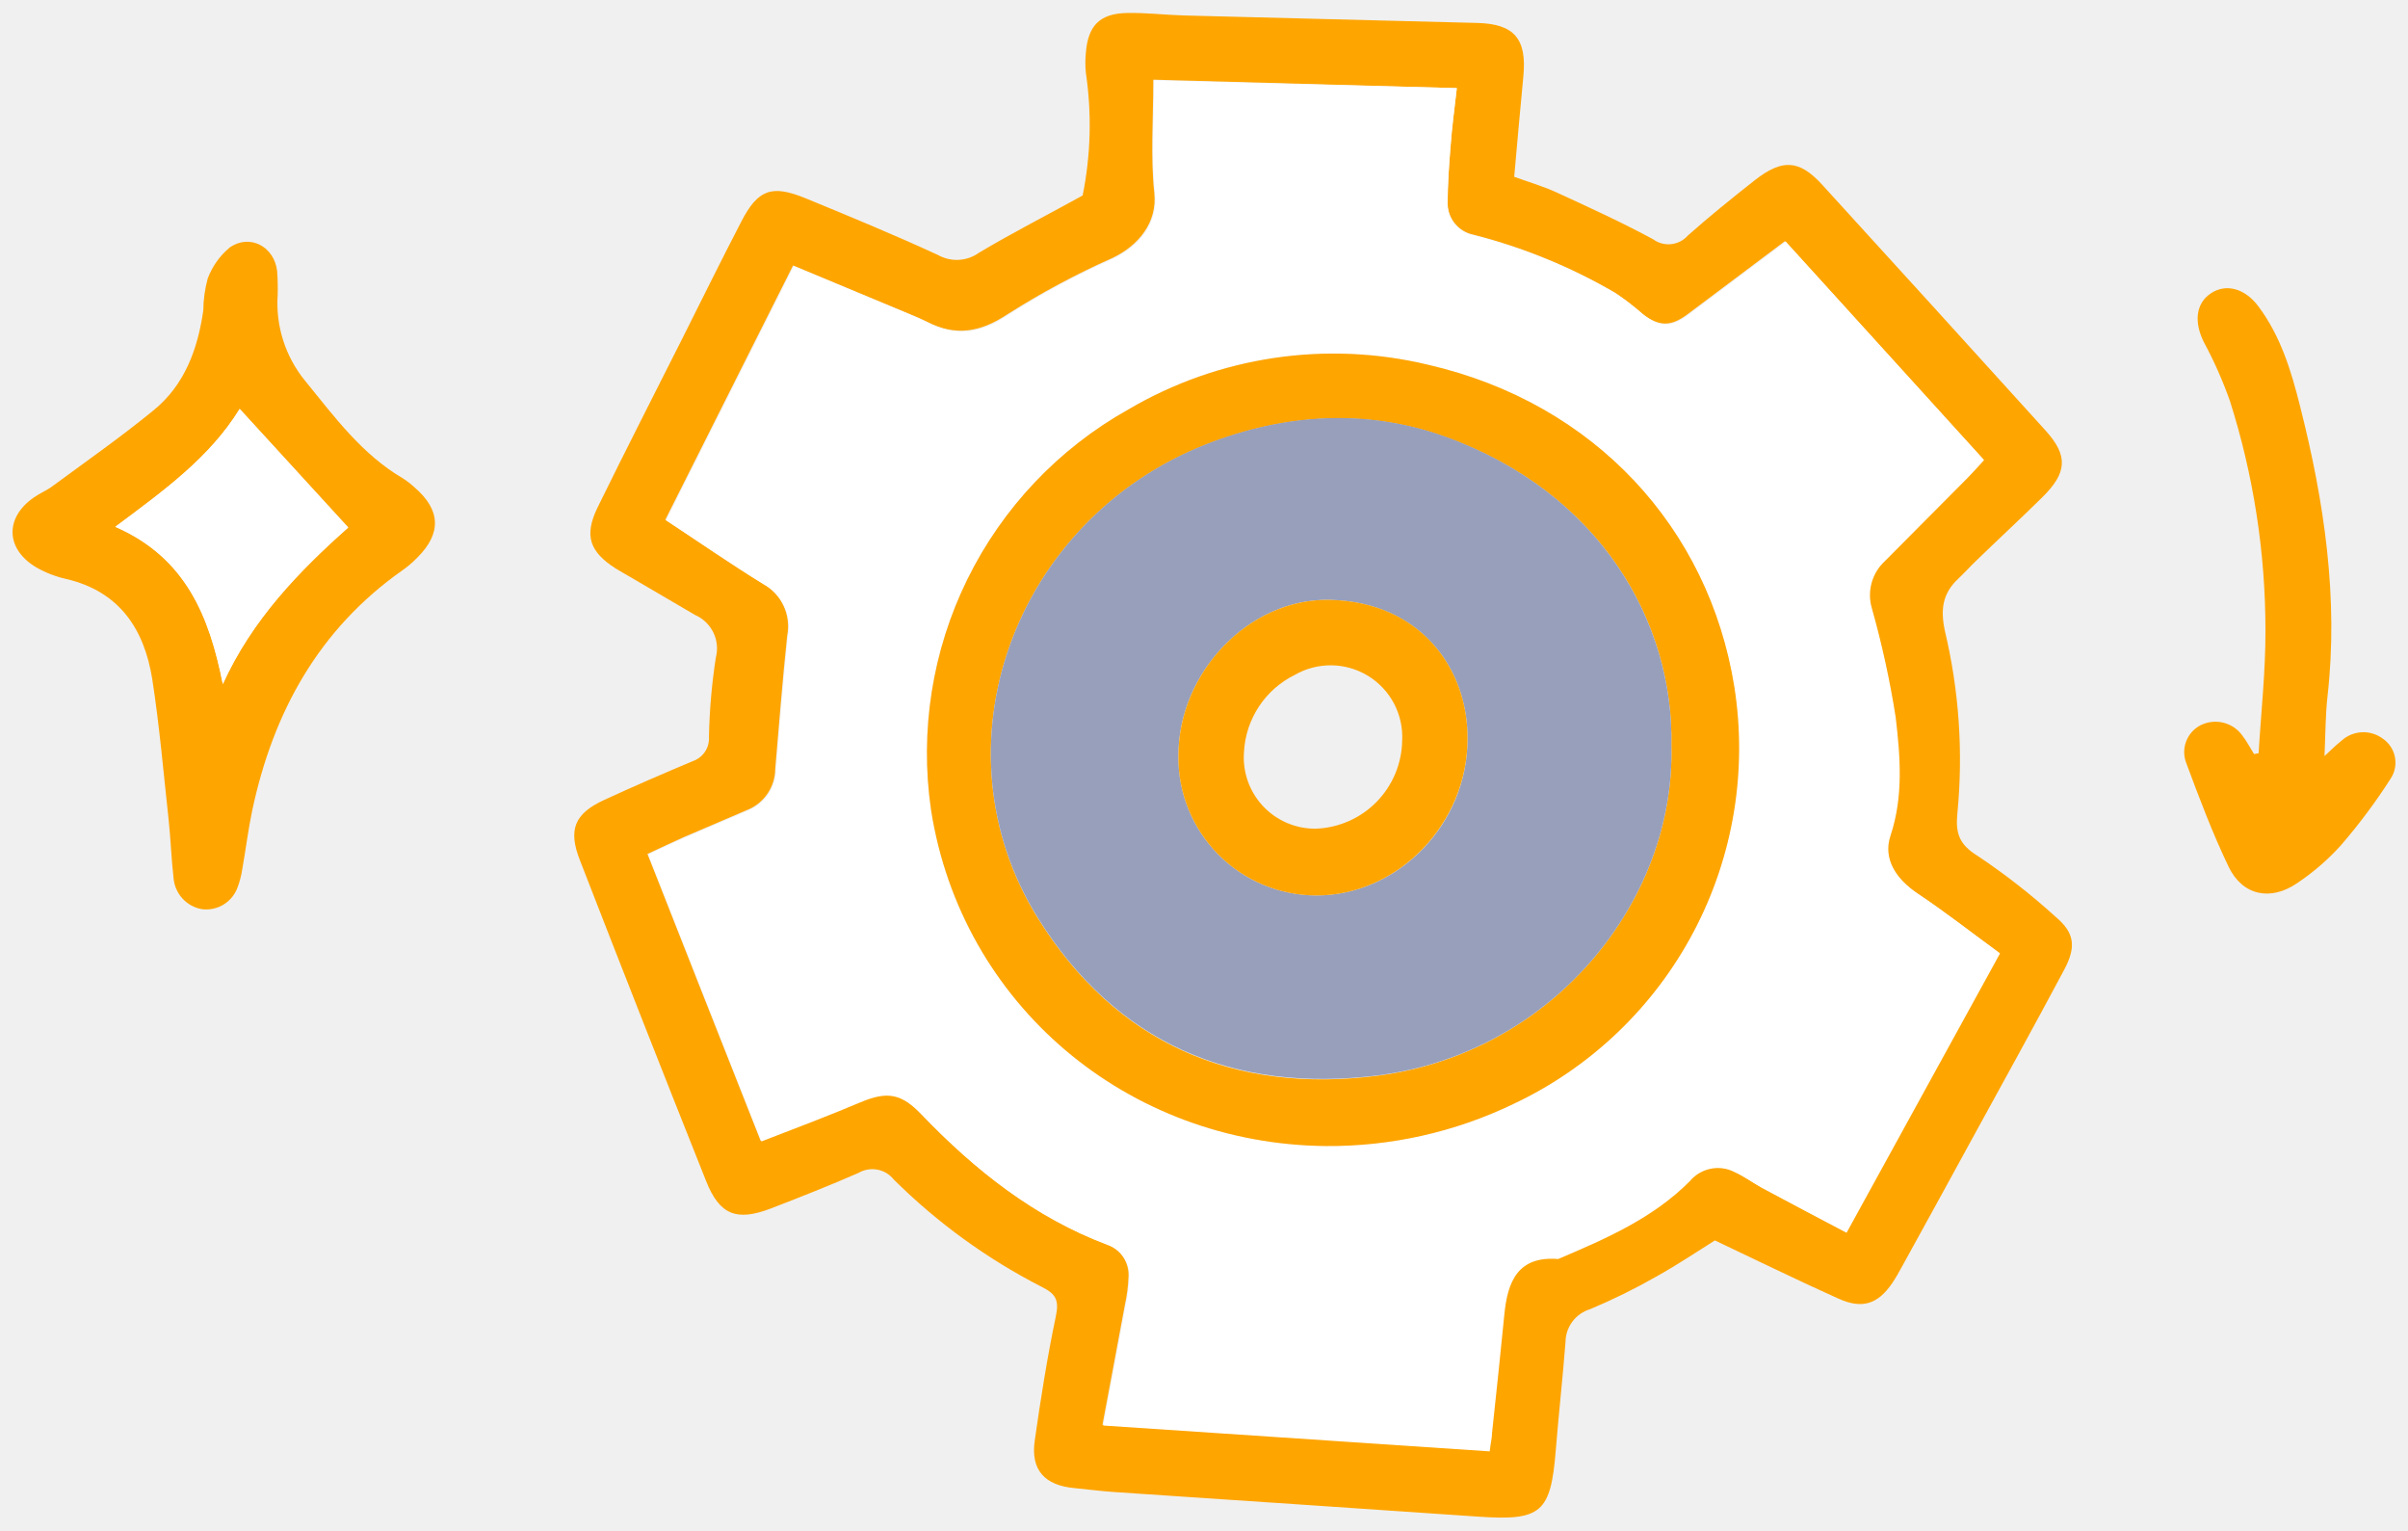
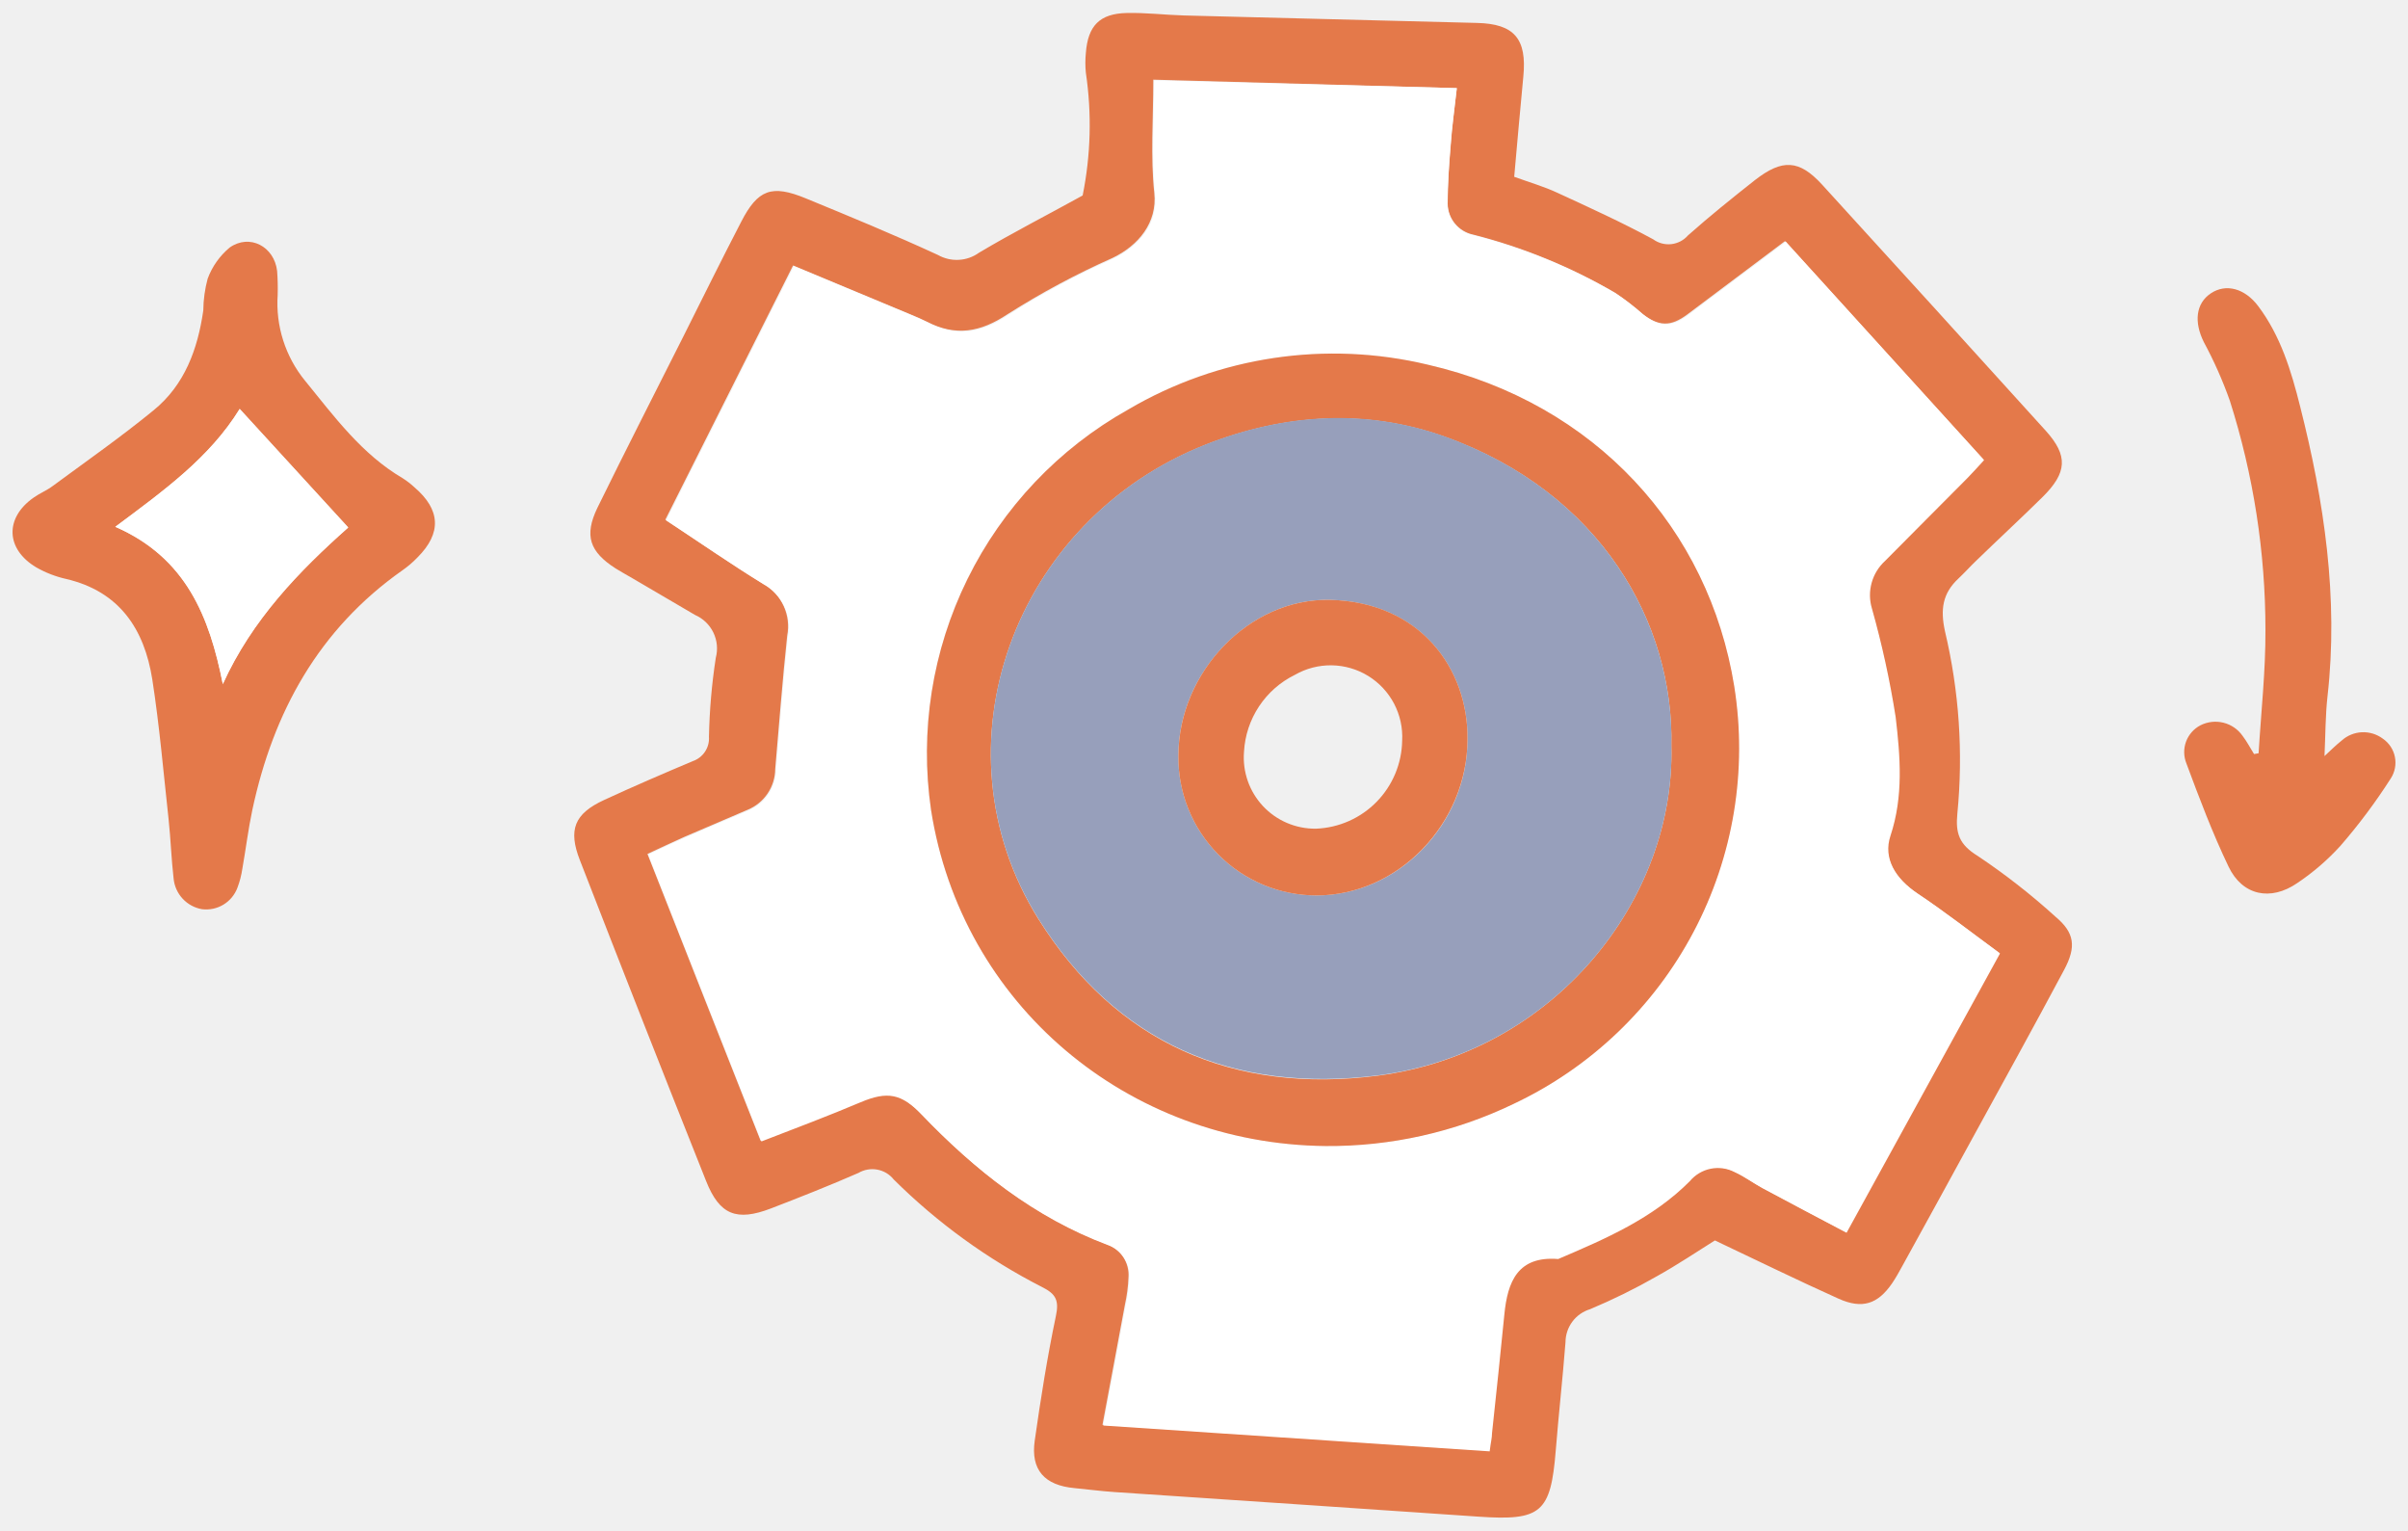
<svg xmlns="http://www.w3.org/2000/svg" width="96" height="61" viewBox="0 0 96 61" fill="none">
  <g clip-path="url(#clip0_2192_19881)">
-     <path d="M43.162 7.791C43.488 6.18 43.531 4.524 43.29 2.899C43.264 2.636 43.264 2.372 43.29 2.11C43.373 1.02 43.846 0.543 44.916 0.518C45.673 0.5 46.433 0.594 47.193 0.616L58.887 0.914C60.371 0.95 60.877 1.547 60.731 3.048C60.604 4.356 60.491 5.665 60.367 7.046C60.975 7.268 61.546 7.431 62.077 7.678C63.365 8.271 64.657 8.86 65.905 9.536C66.113 9.689 66.372 9.758 66.629 9.73C66.887 9.701 67.124 9.578 67.294 9.383C68.157 8.616 69.059 7.893 69.965 7.177C71.056 6.33 71.726 6.362 72.635 7.351C75.619 10.62 78.592 13.891 81.556 17.165C82.459 18.164 82.411 18.84 81.429 19.811C80.559 20.669 79.661 21.497 78.777 22.355C78.537 22.584 78.318 22.831 78.078 23.056C77.445 23.645 77.35 24.285 77.54 25.157C78.105 27.537 78.272 29.993 78.034 32.427C77.958 33.205 78.104 33.655 78.835 34.106C79.933 34.839 80.975 35.653 81.953 36.541C82.702 37.17 82.786 37.726 82.291 38.653C81.08 40.925 79.835 43.175 78.598 45.432C77.681 47.111 76.761 48.788 75.837 50.462C75.71 50.695 75.582 50.927 75.433 51.145C74.862 51.978 74.24 52.181 73.301 51.76C71.682 51.033 70.081 50.248 68.368 49.437C67.677 49.87 66.883 50.404 66.054 50.865C65.194 51.357 64.305 51.795 63.391 52.178C63.109 52.264 62.862 52.437 62.686 52.673C62.51 52.909 62.414 53.195 62.412 53.49C62.299 54.944 62.139 56.368 62.023 57.811C61.823 60.29 61.441 60.617 58.948 60.446C54.097 60.114 49.255 59.787 44.421 59.465C43.894 59.429 43.37 59.36 42.842 59.309C41.642 59.2 41.085 58.582 41.252 57.415C41.489 55.751 41.751 54.089 42.096 52.447C42.227 51.829 42.096 51.571 41.55 51.298C39.367 50.183 37.37 48.736 35.631 47.009C35.468 46.803 35.235 46.663 34.976 46.615C34.717 46.567 34.45 46.614 34.223 46.747C33.074 47.249 31.906 47.711 30.738 48.161C29.363 48.688 28.686 48.419 28.151 47.071C26.453 42.813 24.776 38.551 23.119 34.284C22.643 33.066 22.901 32.43 24.08 31.885C25.259 31.34 26.427 30.838 27.613 30.337C27.813 30.27 27.986 30.138 28.104 29.962C28.222 29.787 28.278 29.577 28.264 29.366C28.285 28.311 28.376 27.258 28.537 26.215C28.626 25.879 28.591 25.523 28.44 25.21C28.288 24.897 28.03 24.649 27.711 24.51L25.23 23.056C25.004 22.922 24.771 22.799 24.546 22.657C23.501 21.988 23.283 21.345 23.818 20.236C24.935 17.957 26.092 15.696 27.234 13.428C28.002 11.895 28.762 10.357 29.552 8.834C30.214 7.551 30.767 7.347 32.12 7.904C33.889 8.631 35.649 9.357 37.392 10.161C37.645 10.304 37.933 10.372 38.224 10.356C38.514 10.341 38.793 10.243 39.029 10.073C40.343 9.288 41.729 8.583 43.162 7.791ZM58.079 3.513L45.978 3.175C45.978 4.76 45.862 6.243 46.018 7.693C46.142 8.867 45.392 9.786 44.345 10.284C42.899 10.926 41.503 11.675 40.168 12.523C39.077 13.25 38.091 13.41 36.952 12.821C36.745 12.716 36.533 12.629 36.319 12.538L31.618 10.579C29.894 14.01 28.202 17.379 26.525 20.712C27.882 21.61 29.122 22.471 30.407 23.256C30.77 23.455 31.06 23.764 31.235 24.138C31.411 24.513 31.462 24.933 31.382 25.339C31.193 27.106 31.058 28.879 30.905 30.646C30.903 30.994 30.798 31.333 30.604 31.622C30.41 31.911 30.135 32.136 29.814 32.27C28.966 32.634 28.122 32.997 27.267 33.361C26.798 33.568 26.336 33.793 25.812 34.033C27.336 37.897 28.817 41.666 30.323 45.464C31.706 44.923 33.001 44.443 34.27 43.905C35.362 43.451 35.908 43.542 36.73 44.407C38.851 46.62 41.223 48.485 44.126 49.59C44.395 49.684 44.625 49.864 44.781 50.102C44.936 50.34 45.01 50.622 44.989 50.905C44.975 51.272 44.927 51.637 44.847 51.996C44.563 53.541 44.268 55.085 43.952 56.786L59.356 57.815C59.4 57.452 59.432 57.281 59.45 57.088C59.618 55.518 59.789 53.951 59.942 52.363C60.069 51.044 60.48 50.022 62.088 50.149C63.973 49.346 65.854 48.536 67.335 47.049C67.546 46.793 67.84 46.618 68.165 46.552C68.491 46.486 68.829 46.533 69.124 46.686C69.514 46.86 69.852 47.125 70.238 47.329C71.329 47.914 72.421 48.488 73.585 49.103C75.662 45.323 77.653 41.695 79.701 37.973C78.558 37.134 77.518 36.323 76.426 35.596C75.535 34.996 75.033 34.182 75.335 33.281C75.859 31.722 75.724 30.133 75.542 28.556C75.313 27.095 74.997 25.65 74.596 24.227C74.496 23.894 74.491 23.539 74.583 23.203C74.675 22.868 74.86 22.565 75.117 22.33C76.208 21.239 77.299 20.149 78.391 19.037C78.613 18.811 78.824 18.575 79.068 18.31L71.165 9.608L67.265 12.534C66.607 13.025 66.127 13.014 65.475 12.505C65.131 12.2 64.767 11.92 64.384 11.665C62.617 10.634 60.714 9.854 58.73 9.35C58.446 9.29 58.191 9.135 58.007 8.912C57.822 8.688 57.719 8.408 57.715 8.118C57.715 7.333 57.773 6.544 57.839 5.763C57.886 5.079 57.981 4.396 58.079 3.513Z" fill="orange" />
-     <path d="M11.07 11.753C10.986 12.99 11.376 14.213 12.161 15.173C13.329 16.605 14.421 18.102 16.058 19.062C16.225 19.169 16.382 19.29 16.527 19.425C17.56 20.312 17.619 21.243 16.643 22.217C16.461 22.407 16.26 22.579 16.043 22.73C12.707 25.078 10.892 28.378 10.058 32.289C9.895 33.059 9.8 33.844 9.662 34.622C9.624 34.882 9.558 35.136 9.465 35.382C9.36 35.662 9.164 35.899 8.908 36.054C8.652 36.209 8.351 36.273 8.054 36.236C7.758 36.185 7.488 36.039 7.283 35.819C7.079 35.6 6.952 35.32 6.922 35.022C6.831 34.237 6.806 33.444 6.722 32.659C6.518 30.795 6.358 28.923 6.071 27.073C5.754 25.078 4.768 23.573 2.64 23.075C2.221 22.981 1.819 22.826 1.447 22.613C0.221 21.886 0.184 20.636 1.345 19.829C1.585 19.658 1.869 19.546 2.105 19.367C3.455 18.372 4.834 17.408 6.129 16.347C7.366 15.337 7.883 13.912 8.105 12.371C8.109 11.943 8.168 11.518 8.279 11.106C8.458 10.623 8.76 10.196 9.156 9.866C9.953 9.303 10.935 9.826 11.048 10.8C11.072 11.117 11.079 11.435 11.07 11.753ZM4.597 20.996C7.417 22.228 8.348 24.579 8.883 27.258C10.047 24.689 11.932 22.748 13.882 21.017L9.556 16.293C8.359 18.241 6.544 19.553 4.597 20.996Z" fill="orange" />
-     <path d="M90.044 30.02C90.142 28.384 90.324 26.749 90.317 25.117C90.318 22.014 89.839 18.929 88.898 15.972C88.613 15.168 88.266 14.386 87.861 13.635C87.461 12.832 87.541 12.09 88.141 11.69C88.742 11.291 89.491 11.487 90.03 12.203C90.921 13.388 91.347 14.787 91.7 16.201C92.66 19.988 93.235 23.834 92.791 27.752C92.707 28.501 92.711 29.26 92.671 30.133C92.944 29.882 93.137 29.686 93.355 29.515C93.578 29.314 93.863 29.198 94.162 29.183C94.461 29.17 94.756 29.26 94.996 29.439C95.246 29.61 95.419 29.872 95.478 30.168C95.537 30.465 95.478 30.773 95.312 31.027C94.709 31.97 94.038 32.868 93.304 33.713C92.793 34.275 92.215 34.773 91.583 35.196C90.525 35.923 89.4 35.697 88.847 34.541C88.207 33.208 87.683 31.816 87.166 30.427C87.053 30.149 87.048 29.838 87.152 29.556C87.257 29.274 87.463 29.042 87.73 28.904C88.014 28.762 88.338 28.727 88.646 28.804C88.953 28.881 89.222 29.067 89.404 29.326C89.579 29.555 89.71 29.809 89.862 30.053L90.044 30.02Z" fill="orange" />
+     <path d="M43.162 7.791C43.488 6.18 43.531 4.524 43.29 2.899C43.264 2.636 43.264 2.372 43.29 2.11C43.373 1.02 43.846 0.543 44.916 0.518C45.673 0.5 46.433 0.594 47.193 0.616L58.887 0.914C60.371 0.95 60.877 1.547 60.731 3.048C60.604 4.356 60.491 5.665 60.367 7.046C60.975 7.268 61.546 7.431 62.077 7.678C63.365 8.271 64.657 8.86 65.905 9.536C66.113 9.689 66.372 9.758 66.629 9.73C66.887 9.701 67.124 9.578 67.294 9.383C68.157 8.616 69.059 7.893 69.965 7.177C71.056 6.33 71.726 6.362 72.635 7.351C75.619 10.62 78.592 13.891 81.556 17.165C82.459 18.164 82.411 18.84 81.429 19.811C80.559 20.669 79.661 21.497 78.777 22.355C78.537 22.584 78.318 22.831 78.078 23.056C77.445 23.645 77.35 24.285 77.54 25.157C78.105 27.537 78.272 29.993 78.034 32.427C77.958 33.205 78.104 33.655 78.835 34.106C79.933 34.839 80.975 35.653 81.953 36.541C82.702 37.17 82.786 37.726 82.291 38.653C81.08 40.925 79.835 43.175 78.598 45.432C77.681 47.111 76.761 48.788 75.837 50.462C75.71 50.695 75.582 50.927 75.433 51.145C74.862 51.978 74.24 52.181 73.301 51.76C71.682 51.033 70.081 50.248 68.368 49.437C67.677 49.87 66.883 50.404 66.054 50.865C65.194 51.357 64.305 51.795 63.391 52.178C63.109 52.264 62.862 52.437 62.686 52.673C62.51 52.909 62.414 53.195 62.412 53.49C62.299 54.944 62.139 56.368 62.023 57.811C61.823 60.29 61.441 60.617 58.948 60.446C54.097 60.114 49.255 59.787 44.421 59.465C43.894 59.429 43.37 59.36 42.842 59.309C41.642 59.2 41.085 58.582 41.252 57.415C41.489 55.751 41.751 54.089 42.096 52.447C42.227 51.829 42.096 51.571 41.55 51.298C39.367 50.183 37.37 48.736 35.631 47.009C35.468 46.803 35.235 46.663 34.976 46.615C34.717 46.567 34.45 46.614 34.223 46.747C33.074 47.249 31.906 47.711 30.738 48.161C29.363 48.688 28.686 48.419 28.151 47.071C26.453 42.813 24.776 38.551 23.119 34.284C22.643 33.066 22.901 32.43 24.08 31.885C25.259 31.34 26.427 30.838 27.613 30.337C27.813 30.27 27.986 30.138 28.104 29.962C28.222 29.787 28.278 29.577 28.264 29.366C28.285 28.311 28.376 27.258 28.537 26.215C28.626 25.879 28.591 25.523 28.44 25.21C28.288 24.897 28.03 24.649 27.711 24.51L25.23 23.056C25.004 22.922 24.771 22.799 24.546 22.657C23.501 21.988 23.283 21.345 23.818 20.236C24.935 17.957 26.092 15.696 27.234 13.428C28.002 11.895 28.762 10.357 29.552 8.834C30.214 7.551 30.767 7.347 32.12 7.904C33.889 8.631 35.649 9.357 37.392 10.161C37.645 10.304 37.933 10.372 38.224 10.356C38.514 10.341 38.793 10.243 39.029 10.073C40.343 9.288 41.729 8.583 43.162 7.791ZM58.079 3.513L45.978 3.175C45.978 4.76 45.862 6.243 46.018 7.693C46.142 8.867 45.392 9.786 44.345 10.284C42.899 10.926 41.503 11.675 40.168 12.523C39.077 13.25 38.091 13.41 36.952 12.821C36.745 12.716 36.533 12.629 36.319 12.538L31.618 10.579C29.894 14.01 28.202 17.379 26.525 20.712C27.882 21.61 29.122 22.471 30.407 23.256C30.77 23.455 31.06 23.764 31.235 24.138C31.411 24.513 31.462 24.933 31.382 25.339C31.193 27.106 31.058 28.879 30.905 30.646C30.903 30.994 30.798 31.333 30.604 31.622C30.41 31.911 30.135 32.136 29.814 32.27C28.966 32.634 28.122 32.997 27.267 33.361C26.798 33.568 26.336 33.793 25.812 34.033C27.336 37.897 28.817 41.666 30.323 45.464C31.706 44.923 33.001 44.443 34.27 43.905C35.362 43.451 35.908 43.542 36.73 44.407C38.851 46.62 41.223 48.485 44.126 49.59C44.395 49.684 44.625 49.864 44.781 50.102C44.936 50.34 45.01 50.622 44.989 50.905C44.975 51.272 44.927 51.637 44.847 51.996C44.563 53.541 44.268 55.085 43.952 56.786L59.356 57.815C59.4 57.452 59.432 57.281 59.45 57.088C59.618 55.518 59.789 53.951 59.942 52.363C60.069 51.044 60.48 50.022 62.088 50.149C63.973 49.346 65.854 48.536 67.335 47.049C67.546 46.793 67.84 46.618 68.165 46.552C68.491 46.486 68.829 46.533 69.124 46.686C69.514 46.86 69.852 47.125 70.238 47.329C71.329 47.914 72.421 48.488 73.585 49.103C75.662 45.323 77.653 41.695 79.701 37.973C78.558 37.134 77.518 36.323 76.426 35.596C75.535 34.996 75.033 34.182 75.335 33.281C75.859 31.722 75.724 30.133 75.542 28.556C75.313 27.095 74.997 25.65 74.596 24.227C74.496 23.894 74.491 23.539 74.583 23.203C74.675 22.868 74.86 22.565 75.117 22.33C76.208 21.239 77.299 20.149 78.391 19.037C78.613 18.811 78.824 18.575 79.068 18.31L71.165 9.608L67.265 12.534C66.607 13.025 66.127 13.014 65.475 12.505C65.131 12.2 64.767 11.92 64.384 11.665C62.617 10.634 60.714 9.854 58.73 9.35C58.446 9.29 58.191 9.135 58.007 8.912C57.822 8.688 57.719 8.408 57.715 8.118C57.715 7.333 57.773 6.544 57.839 5.763C57.886 5.079 57.981 4.396 58.079 3.513Z" fill="#e4794a" />
+     <path d="M11.07 11.753C10.986 12.99 11.376 14.213 12.161 15.173C13.329 16.605 14.421 18.102 16.058 19.062C16.225 19.169 16.382 19.29 16.527 19.425C17.56 20.312 17.619 21.243 16.643 22.217C16.461 22.407 16.26 22.579 16.043 22.73C12.707 25.078 10.892 28.378 10.058 32.289C9.895 33.059 9.8 33.844 9.662 34.622C9.624 34.882 9.558 35.136 9.465 35.382C9.36 35.662 9.164 35.899 8.908 36.054C8.652 36.209 8.351 36.273 8.054 36.236C7.758 36.185 7.488 36.039 7.283 35.819C7.079 35.6 6.952 35.32 6.922 35.022C6.831 34.237 6.806 33.444 6.722 32.659C6.518 30.795 6.358 28.923 6.071 27.073C5.754 25.078 4.768 23.573 2.64 23.075C2.221 22.981 1.819 22.826 1.447 22.613C0.221 21.886 0.184 20.636 1.345 19.829C1.585 19.658 1.869 19.546 2.105 19.367C3.455 18.372 4.834 17.408 6.129 16.347C7.366 15.337 7.883 13.912 8.105 12.371C8.109 11.943 8.168 11.518 8.279 11.106C8.458 10.623 8.76 10.196 9.156 9.866C9.953 9.303 10.935 9.826 11.048 10.8C11.072 11.117 11.079 11.435 11.07 11.753ZM4.597 20.996C7.417 22.228 8.348 24.579 8.883 27.258C10.047 24.689 11.932 22.748 13.882 21.017L9.556 16.293C8.359 18.241 6.544 19.553 4.597 20.996Z" fill="#e4794a" />
+     <path d="M90.044 30.02C90.142 28.384 90.324 26.749 90.317 25.117C90.318 22.014 89.839 18.929 88.898 15.972C88.613 15.168 88.266 14.386 87.861 13.635C87.461 12.832 87.541 12.09 88.141 11.69C88.742 11.291 89.491 11.487 90.03 12.203C90.921 13.388 91.347 14.787 91.7 16.201C92.66 19.988 93.235 23.834 92.791 27.752C92.707 28.501 92.711 29.26 92.671 30.133C92.944 29.882 93.137 29.686 93.355 29.515C93.578 29.314 93.863 29.198 94.162 29.183C94.461 29.17 94.756 29.26 94.996 29.439C95.246 29.61 95.419 29.872 95.478 30.168C95.537 30.465 95.478 30.773 95.312 31.027C94.709 31.97 94.038 32.868 93.304 33.713C92.793 34.275 92.215 34.773 91.583 35.196C90.525 35.923 89.4 35.697 88.847 34.541C88.207 33.208 87.683 31.816 87.166 30.427C87.053 30.149 87.048 29.838 87.152 29.556C87.257 29.274 87.463 29.042 87.73 28.904C88.014 28.762 88.338 28.727 88.646 28.804C88.953 28.881 89.222 29.067 89.404 29.326C89.579 29.555 89.71 29.809 89.862 30.053L90.044 30.02Z" fill="#e4794a" />
    <path d="M58.079 3.512C57.977 4.395 57.883 5.079 57.832 5.766C57.766 6.547 57.715 7.336 57.708 8.121C57.708 8.421 57.814 8.711 58.007 8.941C58.2 9.171 58.467 9.326 58.763 9.378C60.747 9.883 62.65 10.662 64.417 11.694C64.799 11.948 65.164 12.229 65.508 12.533C66.159 13.042 66.64 13.053 67.298 12.562L71.198 9.636L79.1 18.338C78.857 18.603 78.646 18.84 78.424 19.065C77.332 20.155 76.241 21.267 75.15 22.358C74.893 22.593 74.708 22.896 74.616 23.232C74.524 23.567 74.528 23.922 74.629 24.255C75.03 25.678 75.346 27.124 75.575 28.584C75.757 30.143 75.892 31.732 75.368 33.309C75.066 34.211 75.568 35.025 76.459 35.624C77.551 36.351 78.584 37.162 79.734 38.001C77.685 41.723 75.695 45.351 73.618 49.131C72.457 48.517 71.358 47.942 70.271 47.357C69.907 47.154 69.543 46.888 69.157 46.714C68.862 46.561 68.524 46.514 68.198 46.58C67.873 46.646 67.579 46.822 67.367 47.077C65.887 48.564 64.006 49.374 62.121 50.178C60.513 50.05 60.102 51.072 59.974 52.391C59.822 53.961 59.651 55.528 59.483 57.116C59.483 57.309 59.432 57.48 59.389 57.843L43.985 56.814C44.301 55.113 44.596 53.569 44.88 52.024C44.96 51.666 45.008 51.301 45.022 50.934C45.042 50.65 44.969 50.368 44.813 50.13C44.657 49.892 44.428 49.712 44.159 49.618C41.249 48.527 38.884 46.648 36.763 44.435C35.941 43.581 35.377 43.479 34.303 43.933C33.034 44.471 31.757 44.951 30.356 45.492C28.85 41.683 27.369 37.925 25.845 34.061C26.358 33.822 26.82 33.596 27.3 33.389C28.144 33.026 28.988 32.662 29.846 32.299C30.168 32.165 30.443 31.939 30.637 31.65C30.831 31.361 30.936 31.022 30.938 30.674C31.091 28.907 31.225 27.134 31.415 25.367C31.495 24.962 31.444 24.541 31.268 24.167C31.093 23.792 30.803 23.483 30.439 23.285C29.155 22.492 27.915 21.631 26.558 20.74C28.235 17.407 29.927 14.038 31.651 10.607L36.352 12.566C36.566 12.657 36.777 12.744 36.985 12.85C38.123 13.438 39.109 13.293 40.201 12.552C41.536 11.703 42.932 10.954 44.377 10.312C45.425 9.815 46.175 8.895 46.051 7.721C45.895 6.267 46.011 4.788 46.011 3.203L58.079 3.512ZM52.847 45.674C55.435 45.693 57.992 45.12 60.324 43.999C63.398 42.55 65.919 40.144 67.507 37.141C69.094 34.138 69.663 30.702 69.128 27.348C68.117 21.075 63.598 16.081 56.922 14.536C52.857 13.562 48.573 14.202 44.971 16.321C42.199 17.876 39.965 20.234 38.562 23.084C37.16 25.934 36.655 29.142 37.116 32.284C38.331 40.022 44.934 45.594 52.851 45.674H52.847Z" fill="white" />
    <path d="M4.597 20.995C6.54 19.541 8.355 18.24 9.556 16.303L13.882 21.028C11.932 22.758 10.047 24.699 8.883 27.268C8.352 24.579 7.42 22.227 4.597 20.995Z" fill="white" />
-     <path d="M52.851 45.675C44.934 45.595 38.331 40.023 37.119 32.285C36.66 29.142 37.165 25.933 38.569 23.083C39.972 20.233 42.208 17.875 44.981 16.321C48.583 14.202 52.868 13.562 56.933 14.537C63.609 16.074 68.128 21.079 69.139 27.349C69.674 30.702 69.105 34.139 67.517 37.141C65.93 40.144 63.409 42.551 60.334 43.999C58.001 45.122 55.441 45.695 52.851 45.675ZM66.632 29.73C66.741 24.834 63.82 19.629 57.595 17.404C54.481 16.292 51.228 16.485 48.092 17.713C40.412 20.723 37.119 29.766 41.39 36.614C44.486 41.568 49.165 43.614 54.943 42.869C61.946 41.953 66.789 35.876 66.632 29.73Z" fill="orange" />
+     <path d="M52.851 45.675C44.934 45.595 38.331 40.023 37.119 32.285C36.66 29.142 37.165 25.933 38.569 23.083C39.972 20.233 42.208 17.875 44.981 16.321C48.583 14.202 52.868 13.562 56.933 14.537C63.609 16.074 68.128 21.079 69.139 27.349C69.674 30.702 69.105 34.139 67.517 37.141C65.93 40.144 63.409 42.551 60.334 43.999C58.001 45.122 55.441 45.695 52.851 45.675ZM66.632 29.73C66.741 24.834 63.82 19.629 57.595 17.404C54.481 16.292 51.228 16.485 48.092 17.713C40.412 20.723 37.119 29.766 41.39 36.614C44.486 41.568 49.165 43.614 54.943 42.869C61.946 41.953 66.789 35.876 66.632 29.73Z" fill="#e4794a" />
    <path d="M66.632 29.73C66.789 35.876 61.946 41.953 54.943 42.858C49.165 43.585 44.486 41.557 41.39 36.603C37.119 29.766 40.412 20.723 48.092 17.702C51.228 16.474 54.481 16.281 57.595 17.393C63.82 19.629 66.741 24.837 66.632 29.73ZM58.505 29.453C58.534 26.666 56.638 24.001 53.025 23.907C49.791 23.834 46.971 26.815 46.979 30.122C46.97 30.85 47.106 31.572 47.379 32.247C47.651 32.922 48.056 33.535 48.568 34.053C49.08 34.571 49.689 34.982 50.361 35.262C51.034 35.542 51.755 35.687 52.483 35.687C55.743 35.687 58.515 32.834 58.505 29.453Z" fill="#979FBB" />
-     <path d="M58.505 29.454C58.505 32.816 55.743 35.688 52.483 35.688C51.755 35.688 51.034 35.543 50.362 35.263C49.69 34.982 49.08 34.571 48.568 34.054C48.056 33.536 47.652 32.922 47.379 32.247C47.106 31.573 46.97 30.851 46.979 30.123C46.979 26.801 49.791 23.835 53.026 23.908C56.624 23.991 58.534 26.655 58.505 29.454ZM52.465 33.027C53.377 32.992 54.242 32.609 54.88 31.958C55.519 31.306 55.884 30.435 55.9 29.523C55.928 29.01 55.816 28.5 55.578 28.045C55.339 27.59 54.982 27.208 54.545 26.939C54.107 26.67 53.605 26.524 53.091 26.516C52.577 26.509 52.071 26.639 51.625 26.895C51.044 27.18 50.55 27.614 50.194 28.152C49.837 28.691 49.63 29.314 49.595 29.959C49.563 30.353 49.614 30.75 49.744 31.123C49.874 31.496 50.081 31.838 50.351 32.127C50.621 32.416 50.949 32.645 51.313 32.8C51.677 32.955 52.07 33.032 52.465 33.027Z" fill="orange" />
+     <path d="M58.505 29.454C58.505 32.816 55.743 35.688 52.483 35.688C51.755 35.688 51.034 35.543 50.362 35.263C49.69 34.982 49.08 34.571 48.568 34.054C48.056 33.536 47.652 32.922 47.379 32.247C47.106 31.573 46.97 30.851 46.979 30.123C46.979 26.801 49.791 23.835 53.026 23.908C56.624 23.991 58.534 26.655 58.505 29.454ZM52.465 33.027C53.377 32.992 54.242 32.609 54.88 31.958C55.519 31.306 55.884 30.435 55.9 29.523C55.928 29.01 55.816 28.5 55.578 28.045C55.339 27.59 54.982 27.208 54.545 26.939C54.107 26.67 53.605 26.524 53.091 26.516C52.577 26.509 52.071 26.639 51.625 26.895C51.044 27.18 50.55 27.614 50.194 28.152C49.837 28.691 49.63 29.314 49.595 29.959C49.563 30.353 49.614 30.75 49.744 31.123C49.874 31.496 50.081 31.838 50.351 32.127C50.621 32.416 50.949 32.645 51.313 32.8C51.677 32.955 52.07 33.032 52.465 33.027Z" fill="#e4794a" />
  </g>
  <defs>
    <clipPath id="clip0_2192_19881">
      <rect width="95" height="59.969" fill="white" transform="translate(0.5 0.515625)" />
    </clipPath>
  </defs>
</svg>
